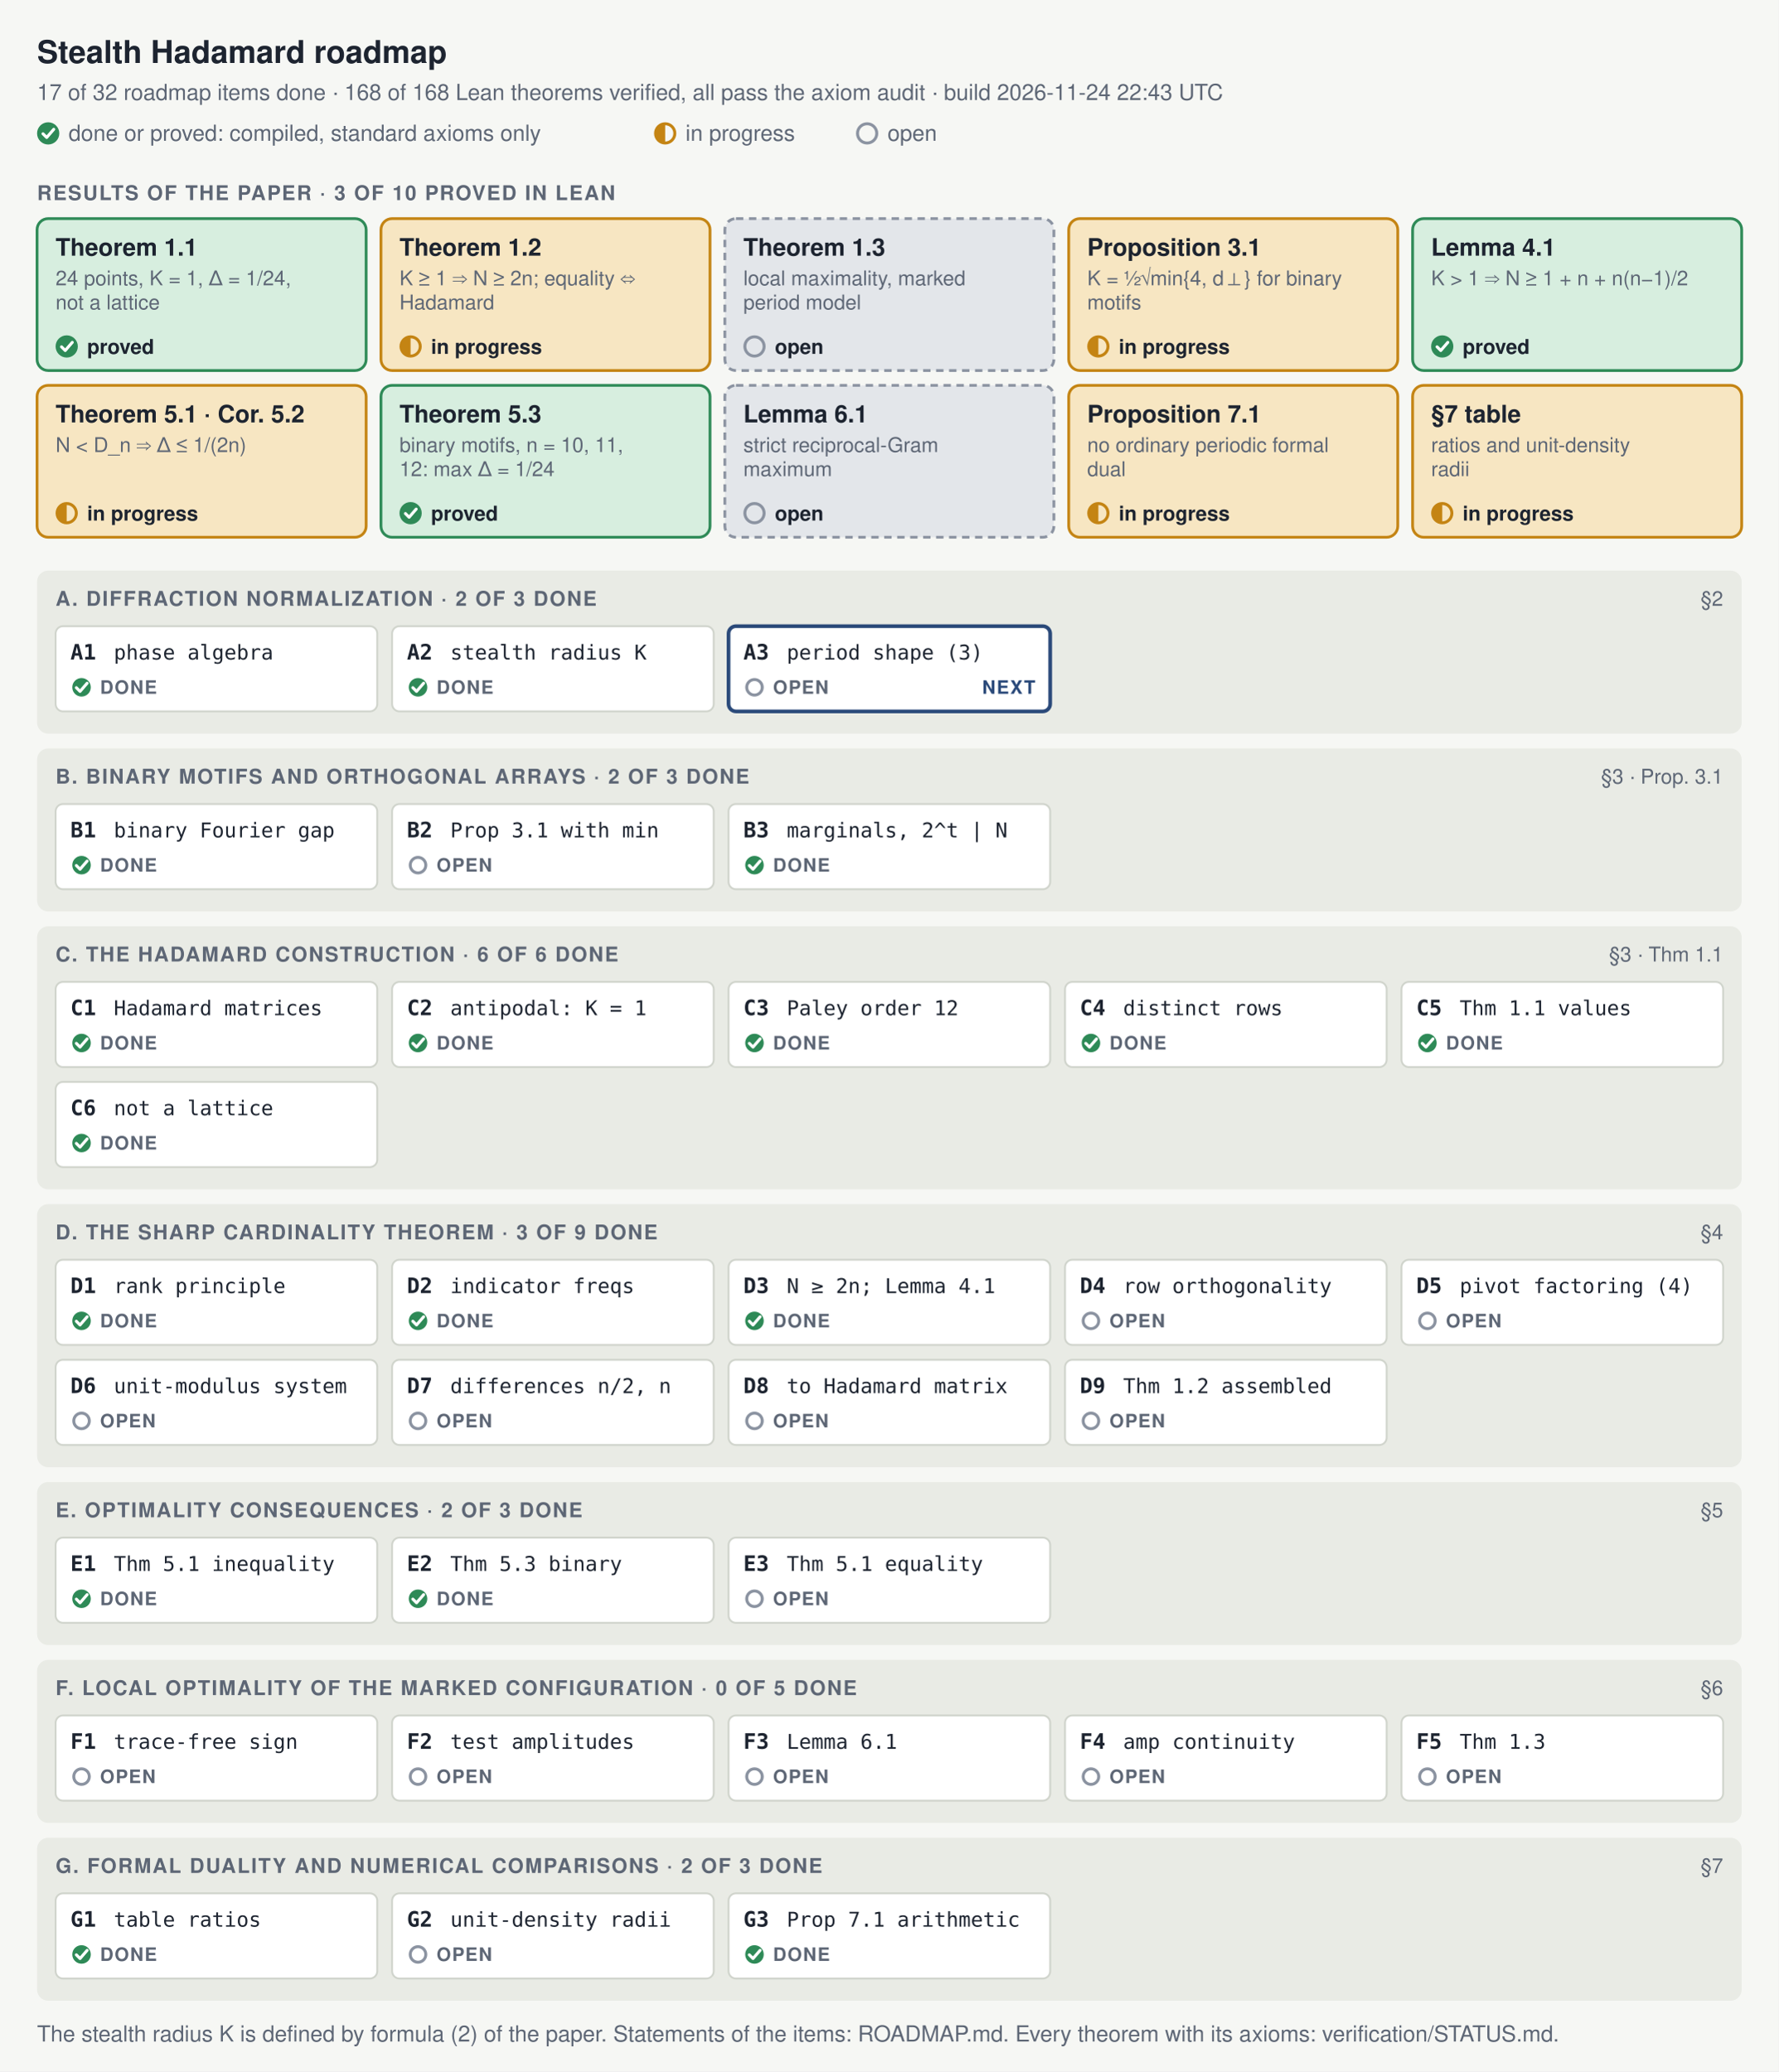
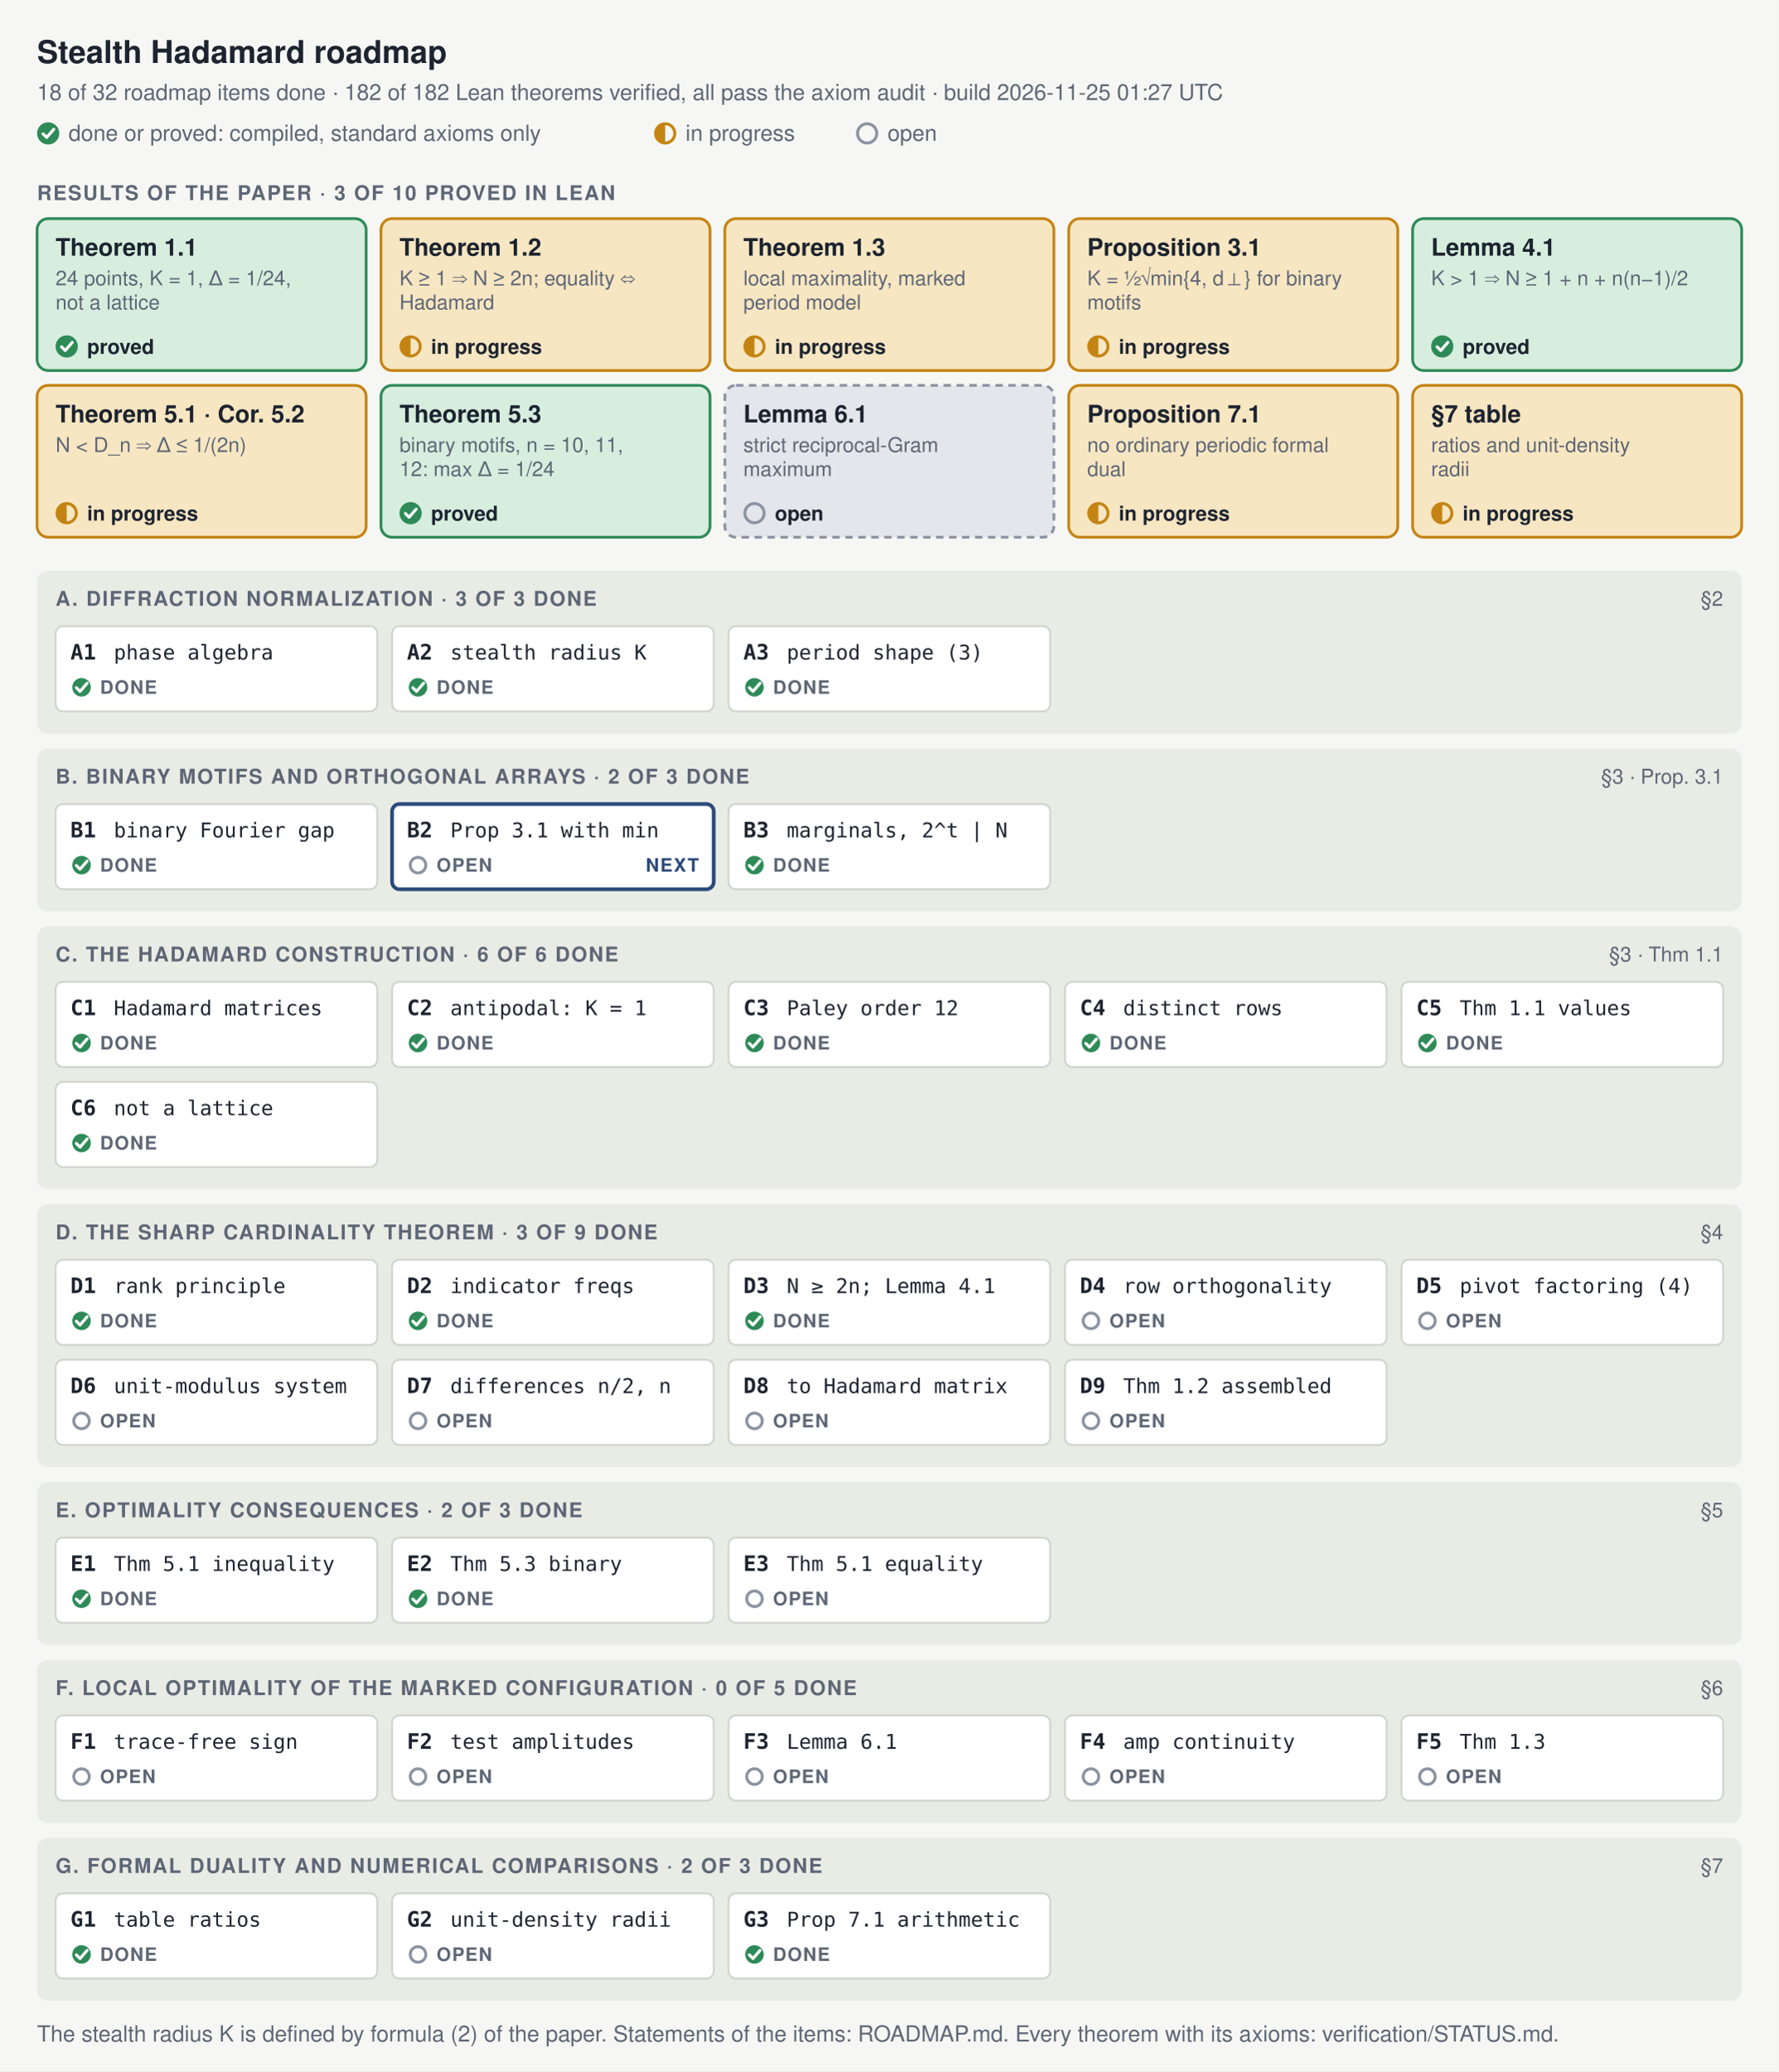
<svg xmlns="http://www.w3.org/2000/svg" viewBox="0 0 960 1118" width="960" height="1118" role="img" aria-labelledby="rm-t rm-d" font-family="-apple-system, Segoe UI, Helvetica, Arial, sans-serif">
  <style>.bg{fill:#f6f7f4}.band{fill:#e9ebe5}.box{fill:#fff;stroke:#d0d4cc}.tt{font-size:17px;font-weight:600;fill:#1d2430}.sm{font-size:12px;fill:#5d6675}.lbl{font-size:11px;font-weight:600;letter-spacing:.07em;fill:#5d6675}.ref{font-size:11px;fill:#5d6675}.rn{font-size:13px;font-weight:600;fill:#1d2430}.rs{font-size:11px;fill:#5d6675}.st{font-size:11px;font-weight:600;fill:#1d2430}.id{font-family:ui-monospace, Menlo, Consolas, monospace;font-size:11.5px;font-weight:600;fill:#1d2430}.nm{font-family:ui-monospace, Menlo, Consolas, monospace;font-size:11px;fill:#1d2430}.ct{font-size:10px;font-weight:600;letter-spacing:.06em;fill:#5d6675}.ct.nx{fill:#2b4a7a}.next{stroke:#2b4a7a;stroke-width:2}.dash{stroke-dasharray:4 3}.g{fill:#2e8a57}.a{fill:#c48413}.s{fill:#8b93a1}.gs{stroke:#2e8a57}.as{stroke:#c48413}.ss{stroke:#8b93a1}.rg{fill:#d7eedf;stroke:#2e8a57;stroke-width:1.5}.ra{fill:#f7e6c2;stroke:#c48413;stroke-width:1.5}.ro{fill:#e3e6ea;stroke:#8b93a1;stroke-width:1.5;stroke-dasharray:4 3}.ic{fill:none;stroke-width:1.6}.ck{fill:none;stroke:#fff;stroke-width:1.6;stroke-linecap:round;stroke-linejoin:round}@media (prefers-color-scheme: dark){.bg{fill:#14181f}.band{fill:#1a1f27}.box{fill:#1b2029;stroke:#2e3542}.tt,.rn,.st,.id,.nm{fill:#e4e7ec}.sm,.lbl,.ref,.rs,.ct{fill:#9aa3b2}.ct.nx{fill:#8fb0e6}.next{stroke:#8fb0e6}.g{fill:#5cc08a}.a{fill:#e6a93c}.s{fill:#8e97a6}.gs{stroke:#5cc08a}.as{stroke:#e6a93c}.ss{stroke:#8e97a6}.rg{fill:#1e3a2b;stroke:#5cc08a}.ra{fill:#3d3018;stroke:#e6a93c}.ro{fill:#262c36;stroke:#8e97a6}.ck{stroke:#14181f}}</style>
  <rect class="bg" x="0" y="0" width="960" height="1118" />
  <text x="20" y="34" class="tt">Stealth Hadamard roadmap</text>
-   <text x="20" y="54" class="sm">17 of 32 roadmap items done · 168 of 168 Lean theorems verified, all pass the axiom audit · build 2026-11-24 22:43 UTC</text>
+   <text x="20" y="54" class="sm">18 of 32 roadmap items done · 182 of 182 Lean theorems verified, all pass the axiom audit · build 2026-11-25 01:27 UTC</text>
  <circle class="g" cx="26" cy="72" r="6" />
  <path class="ck" d="M23.2 72.2 l2 2 l3.8 -4.4" />
  <text x="37" y="76" class="sm">done or proved: compiled, standard axioms only</text>
  <circle class="ic as" cx="359" cy="72" r="5.2" />
  <path class="a" d="M359 66.8 a5.2 5.2 0 0 0 0 10.4 z" />
  <text x="370" y="76" class="sm">in progress</text>
  <circle class="ic ss" cx="468" cy="72" r="5.2" />
  <text x="479" y="76" class="sm">open</text>
  <text x="20" y="108" class="lbl">RESULTS OF THE PAPER · 3 OF 10 PROVED IN LEAN</text>
  <rect class="rg" x="20.0" y="118" width="177.6" height="82" rx="6" />
  <text x="30.0" y="138" class="rn">Theorem 1.1</text>
  <text x="30.0" y="154" class="rs">24 points, K = 1, Δ = 1/24,</text>
  <text x="30.0" y="167" class="rs">not a lattice</text>
  <circle class="g" cx="36.0" cy="187" r="6" />
  <path class="ck" d="M33.2 187.2 l2 2 l3.8 -4.4" />
  <text x="47.0" y="191" class="st">proved</text>
  <rect class="ra" x="205.6" y="118" width="177.6" height="82" rx="6" />
  <text x="215.6" y="138" class="rn">Theorem 1.2</text>
  <text x="215.6" y="154" class="rs">K ≥ 1 ⇒ N ≥ 2n; equality ⇔</text>
  <text x="215.6" y="167" class="rs">Hadamard</text>
  <circle class="ic as" cx="221.6" cy="187" r="5.2" />
  <path class="a" d="M221.6 181.8 a5.2 5.2 0 0 0 0 10.4 z" />
  <text x="232.6" y="191" class="st">in progress</text>
-   <rect class="ro" x="391.2" y="118" width="177.6" height="82" rx="6" />
+   <rect class="ra" x="391.2" y="118" width="177.6" height="82" rx="6" />
  <text x="401.2" y="138" class="rn">Theorem 1.3</text>
  <text x="401.2" y="154" class="rs">local maximality, marked</text>
  <text x="401.2" y="167" class="rs">period model</text>
-   <circle class="ic ss" cx="407.2" cy="187" r="5.2" />
-   <text x="418.2" y="191" class="st">open</text>
+   <circle class="ic as" cx="407.2" cy="187" r="5.2" />
+   <path class="a" d="M407.2 181.8 a5.2 5.2 0 0 0 0 10.4 z" />
+   <text x="418.2" y="191" class="st">in progress</text>
  <rect class="ra" x="576.8" y="118" width="177.6" height="82" rx="6" />
  <text x="586.8" y="138" class="rn">Proposition 3.1</text>
  <text x="586.8" y="154" class="rs">K = ½√min{4, d⊥} for binary</text>
  <text x="586.8" y="167" class="rs">motifs</text>
  <circle class="ic as" cx="592.8" cy="187" r="5.2" />
  <path class="a" d="M592.8 181.8 a5.2 5.2 0 0 0 0 10.4 z" />
  <text x="603.8" y="191" class="st">in progress</text>
  <rect class="rg" x="762.4" y="118" width="177.6" height="82" rx="6" />
  <text x="772.4" y="138" class="rn">Lemma 4.1</text>
  <text x="772.4" y="154" class="rs">K &gt; 1 ⇒ N ≥ 1 + n + n(n−1)/2</text>
  <circle class="g" cx="778.4" cy="187" r="6" />
  <path class="ck" d="M775.6 187.2 l2 2 l3.8 -4.4" />
  <text x="789.4" y="191" class="st">proved</text>
  <rect class="ra" x="20.0" y="208" width="177.6" height="82" rx="6" />
  <text x="30.0" y="228" class="rn">Theorem 5.1 · Cor. 5.2</text>
  <text x="30.0" y="244" class="rs">N &lt; D_n ⇒ Δ ≤ 1/(2n)</text>
  <circle class="ic as" cx="36.0" cy="277" r="5.2" />
  <path class="a" d="M36.0 271.8 a5.2 5.2 0 0 0 0 10.4 z" />
  <text x="47.0" y="281" class="st">in progress</text>
  <rect class="rg" x="205.6" y="208" width="177.6" height="82" rx="6" />
  <text x="215.6" y="228" class="rn">Theorem 5.3</text>
  <text x="215.6" y="244" class="rs">binary motifs, n = 10, 11,</text>
  <text x="215.6" y="257" class="rs">12: max Δ = 1/24</text>
  <circle class="g" cx="221.6" cy="277" r="6" />
  <path class="ck" d="M218.8 277.2 l2 2 l3.8 -4.4" />
  <text x="232.6" y="281" class="st">proved</text>
  <rect class="ro" x="391.2" y="208" width="177.6" height="82" rx="6" />
  <text x="401.2" y="228" class="rn">Lemma 6.1</text>
  <text x="401.2" y="244" class="rs">strict reciprocal-Gram</text>
  <text x="401.2" y="257" class="rs">maximum</text>
  <circle class="ic ss" cx="407.2" cy="277" r="5.2" />
  <text x="418.2" y="281" class="st">open</text>
  <rect class="ra" x="576.8" y="208" width="177.6" height="82" rx="6" />
  <text x="586.8" y="228" class="rn">Proposition 7.1</text>
  <text x="586.8" y="244" class="rs">no ordinary periodic formal</text>
  <text x="586.8" y="257" class="rs">dual</text>
  <circle class="ic as" cx="592.8" cy="277" r="5.2" />
  <path class="a" d="M592.8 271.8 a5.2 5.2 0 0 0 0 10.4 z" />
  <text x="603.8" y="281" class="st">in progress</text>
  <rect class="ra" x="762.4" y="208" width="177.6" height="82" rx="6" />
  <text x="772.4" y="228" class="rn">§7 table</text>
  <text x="772.4" y="244" class="rs">ratios and unit-density</text>
  <text x="772.4" y="257" class="rs">radii</text>
  <circle class="ic as" cx="778.4" cy="277" r="5.2" />
  <path class="a" d="M778.4 271.8 a5.2 5.2 0 0 0 0 10.4 z" />
  <text x="789.4" y="281" class="st">in progress</text>
  <rect class="band" x="20" y="308" width="920" height="88" rx="6" />
-   <text x="30" y="327" class="lbl">A. DIFFRACTION NORMALIZATION · 2 OF 3 DONE</text>
+   <text x="30" y="327" class="lbl">A. DIFFRACTION NORMALIZATION · 3 OF 3 DONE</text>
  <text x="930" y="327" class="ref" text-anchor="end">§2</text>
  <rect class="box" x="30.0" y="338" width="173.6" height="46" rx="4" />
  <text x="38.0" y="356" class="id">A1</text>
  <text x="61.4" y="356" class="nm">phase algebra</text>
  <circle class="g" cx="44.0" cy="371" r="5" />
  <path class="ck" d="M41.2 371.2 l2 2 l3.8 -4.4" />
  <text x="54.0" y="374.5" class="ct">DONE</text>
  <rect class="box" x="211.6" y="338" width="173.6" height="46" rx="4" />
  <text x="219.6" y="356" class="id">A2</text>
  <text x="243.0" y="356" class="nm">stealth radius K</text>
  <circle class="g" cx="225.6" cy="371" r="5" />
  <path class="ck" d="M222.8 371.2 l2 2 l3.8 -4.4" />
  <text x="235.6" y="374.5" class="ct">DONE</text>
-   <rect class="box next" x="393.2" y="338" width="173.6" height="46" rx="4" />
+   <rect class="box" x="393.2" y="338" width="173.6" height="46" rx="4" />
  <text x="401.2" y="356" class="id">A3</text>
  <text x="424.6" y="356" class="nm">period shape (3)</text>
-   <circle class="ic ss" cx="407.2" cy="371" r="4.2" />
-   <text x="417.2" y="374.5" class="ct">OPEN</text>
-   <text x="558.8" y="374.5" class="ct nx" text-anchor="end">NEXT</text>
+   <circle class="g" cx="407.2" cy="371" r="5" />
+   <path class="ck" d="M404.4 371.2 l2 2 l3.8 -4.4" />
+   <text x="417.2" y="374.5" class="ct">DONE</text>
  <rect class="band" x="20" y="404" width="920" height="88" rx="6" />
  <text x="30" y="423" class="lbl">B. BINARY MOTIFS AND ORTHOGONAL ARRAYS · 2 OF 3 DONE</text>
  <text x="930" y="423" class="ref" text-anchor="end">§3 · Prop. 3.1</text>
  <rect class="box" x="30.0" y="434" width="173.6" height="46" rx="4" />
  <text x="38.0" y="452" class="id">B1</text>
  <text x="61.4" y="452" class="nm">binary Fourier gap</text>
  <circle class="g" cx="44.0" cy="467" r="5" />
  <path class="ck" d="M41.2 467.2 l2 2 l3.8 -4.4" />
  <text x="54.0" y="470.5" class="ct">DONE</text>
-   <rect class="box" x="211.6" y="434" width="173.6" height="46" rx="4" />
+   <rect class="box next" x="211.6" y="434" width="173.6" height="46" rx="4" />
  <text x="219.6" y="452" class="id">B2</text>
  <text x="243.0" y="452" class="nm">Prop 3.1 with min</text>
  <circle class="ic ss" cx="225.6" cy="467" r="4.2" />
  <text x="235.6" y="470.5" class="ct">OPEN</text>
+   <text x="377.2" y="470.5" class="ct nx" text-anchor="end">NEXT</text>
  <rect class="box" x="393.2" y="434" width="173.6" height="46" rx="4" />
  <text x="401.2" y="452" class="id">B3</text>
  <text x="424.6" y="452" class="nm">marginals, 2^t | N</text>
  <circle class="g" cx="407.2" cy="467" r="5" />
  <path class="ck" d="M404.4 467.2 l2 2 l3.8 -4.4" />
  <text x="417.2" y="470.5" class="ct">DONE</text>
  <rect class="band" x="20" y="500" width="920" height="142" rx="6" />
  <text x="30" y="519" class="lbl">C. THE HADAMARD CONSTRUCTION · 6 OF 6 DONE</text>
  <text x="930" y="519" class="ref" text-anchor="end">§3 · Thm 1.1</text>
  <rect class="box" x="30.0" y="530" width="173.6" height="46" rx="4" />
  <text x="38.0" y="548" class="id">C1</text>
  <text x="61.4" y="548" class="nm">Hadamard matrices</text>
  <circle class="g" cx="44.0" cy="563" r="5" />
  <path class="ck" d="M41.2 563.2 l2 2 l3.8 -4.4" />
  <text x="54.0" y="566.5" class="ct">DONE</text>
  <rect class="box" x="211.6" y="530" width="173.6" height="46" rx="4" />
  <text x="219.6" y="548" class="id">C2</text>
  <text x="243.0" y="548" class="nm">antipodal: K = 1</text>
  <circle class="g" cx="225.6" cy="563" r="5" />
  <path class="ck" d="M222.8 563.2 l2 2 l3.8 -4.4" />
  <text x="235.6" y="566.5" class="ct">DONE</text>
  <rect class="box" x="393.2" y="530" width="173.6" height="46" rx="4" />
  <text x="401.2" y="548" class="id">C3</text>
  <text x="424.6" y="548" class="nm">Paley order 12</text>
  <circle class="g" cx="407.2" cy="563" r="5" />
  <path class="ck" d="M404.4 563.2 l2 2 l3.8 -4.4" />
  <text x="417.2" y="566.5" class="ct">DONE</text>
  <rect class="box" x="574.8" y="530" width="173.6" height="46" rx="4" />
  <text x="582.8" y="548" class="id">C4</text>
  <text x="606.2" y="548" class="nm">distinct rows</text>
  <circle class="g" cx="588.8" cy="563" r="5" />
  <path class="ck" d="M586.0 563.2 l2 2 l3.8 -4.4" />
  <text x="598.8" y="566.5" class="ct">DONE</text>
  <rect class="box" x="756.4" y="530" width="173.6" height="46" rx="4" />
  <text x="764.4" y="548" class="id">C5</text>
  <text x="787.8" y="548" class="nm">Thm 1.1 values</text>
  <circle class="g" cx="770.4" cy="563" r="5" />
  <path class="ck" d="M767.6 563.2 l2 2 l3.8 -4.4" />
  <text x="780.4" y="566.5" class="ct">DONE</text>
  <rect class="box" x="30.0" y="584" width="173.6" height="46" rx="4" />
  <text x="38.0" y="602" class="id">C6</text>
  <text x="61.4" y="602" class="nm">not a lattice</text>
  <circle class="g" cx="44.0" cy="617" r="5" />
  <path class="ck" d="M41.2 617.2 l2 2 l3.8 -4.4" />
  <text x="54.0" y="620.5" class="ct">DONE</text>
  <rect class="band" x="20" y="650" width="920" height="142" rx="6" />
  <text x="30" y="669" class="lbl">D. THE SHARP CARDINALITY THEOREM · 3 OF 9 DONE</text>
  <text x="930" y="669" class="ref" text-anchor="end">§4</text>
  <rect class="box" x="30.0" y="680" width="173.6" height="46" rx="4" />
  <text x="38.0" y="698" class="id">D1</text>
  <text x="61.4" y="698" class="nm">rank principle</text>
  <circle class="g" cx="44.0" cy="713" r="5" />
  <path class="ck" d="M41.2 713.2 l2 2 l3.8 -4.4" />
  <text x="54.0" y="716.5" class="ct">DONE</text>
  <rect class="box" x="211.6" y="680" width="173.6" height="46" rx="4" />
  <text x="219.6" y="698" class="id">D2</text>
  <text x="243.0" y="698" class="nm">indicator freqs</text>
  <circle class="g" cx="225.6" cy="713" r="5" />
  <path class="ck" d="M222.8 713.2 l2 2 l3.8 -4.4" />
  <text x="235.6" y="716.5" class="ct">DONE</text>
  <rect class="box" x="393.2" y="680" width="173.6" height="46" rx="4" />
  <text x="401.2" y="698" class="id">D3</text>
  <text x="424.6" y="698" class="nm">N ≥ 2n; Lemma 4.1</text>
  <circle class="g" cx="407.2" cy="713" r="5" />
  <path class="ck" d="M404.4 713.2 l2 2 l3.8 -4.4" />
  <text x="417.2" y="716.5" class="ct">DONE</text>
  <rect class="box" x="574.8" y="680" width="173.6" height="46" rx="4" />
  <text x="582.8" y="698" class="id">D4</text>
  <text x="606.2" y="698" class="nm">row orthogonality</text>
  <circle class="ic ss" cx="588.8" cy="713" r="4.2" />
  <text x="598.8" y="716.5" class="ct">OPEN</text>
  <rect class="box" x="756.4" y="680" width="173.6" height="46" rx="4" />
  <text x="764.4" y="698" class="id">D5</text>
  <text x="787.8" y="698" class="nm">pivot factoring (4)</text>
  <circle class="ic ss" cx="770.4" cy="713" r="4.2" />
  <text x="780.4" y="716.5" class="ct">OPEN</text>
  <rect class="box" x="30.0" y="734" width="173.6" height="46" rx="4" />
  <text x="38.0" y="752" class="id">D6</text>
  <text x="61.4" y="752" class="nm">unit-modulus system</text>
  <circle class="ic ss" cx="44.0" cy="767" r="4.2" />
  <text x="54.0" y="770.5" class="ct">OPEN</text>
  <rect class="box" x="211.6" y="734" width="173.6" height="46" rx="4" />
  <text x="219.6" y="752" class="id">D7</text>
  <text x="243.0" y="752" class="nm">differences n/2, n</text>
  <circle class="ic ss" cx="225.6" cy="767" r="4.2" />
  <text x="235.6" y="770.5" class="ct">OPEN</text>
  <rect class="box" x="393.2" y="734" width="173.6" height="46" rx="4" />
  <text x="401.2" y="752" class="id">D8</text>
  <text x="424.6" y="752" class="nm">to Hadamard matrix</text>
  <circle class="ic ss" cx="407.2" cy="767" r="4.2" />
  <text x="417.2" y="770.5" class="ct">OPEN</text>
  <rect class="box" x="574.8" y="734" width="173.6" height="46" rx="4" />
  <text x="582.8" y="752" class="id">D9</text>
  <text x="606.2" y="752" class="nm">Thm 1.2 assembled</text>
  <circle class="ic ss" cx="588.8" cy="767" r="4.2" />
  <text x="598.8" y="770.5" class="ct">OPEN</text>
  <rect class="band" x="20" y="800" width="920" height="88" rx="6" />
  <text x="30" y="819" class="lbl">E. OPTIMALITY CONSEQUENCES · 2 OF 3 DONE</text>
  <text x="930" y="819" class="ref" text-anchor="end">§5</text>
  <rect class="box" x="30.0" y="830" width="173.6" height="46" rx="4" />
  <text x="38.0" y="848" class="id">E1</text>
  <text x="61.4" y="848" class="nm">Thm 5.1 inequality</text>
  <circle class="g" cx="44.0" cy="863" r="5" />
  <path class="ck" d="M41.2 863.2 l2 2 l3.8 -4.4" />
  <text x="54.0" y="866.5" class="ct">DONE</text>
  <rect class="box" x="211.6" y="830" width="173.6" height="46" rx="4" />
  <text x="219.6" y="848" class="id">E2</text>
  <text x="243.0" y="848" class="nm">Thm 5.3 binary</text>
  <circle class="g" cx="225.6" cy="863" r="5" />
  <path class="ck" d="M222.8 863.2 l2 2 l3.8 -4.4" />
  <text x="235.6" y="866.5" class="ct">DONE</text>
  <rect class="box" x="393.2" y="830" width="173.6" height="46" rx="4" />
  <text x="401.2" y="848" class="id">E3</text>
  <text x="424.6" y="848" class="nm">Thm 5.1 equality</text>
  <circle class="ic ss" cx="407.2" cy="863" r="4.2" />
  <text x="417.2" y="866.5" class="ct">OPEN</text>
  <rect class="band" x="20" y="896" width="920" height="88" rx="6" />
  <text x="30" y="915" class="lbl">F. LOCAL OPTIMALITY OF THE MARKED CONFIGURATION · 0 OF 5 DONE</text>
  <text x="930" y="915" class="ref" text-anchor="end">§6</text>
  <rect class="box" x="30.0" y="926" width="173.6" height="46" rx="4" />
  <text x="38.0" y="944" class="id">F1</text>
  <text x="61.4" y="944" class="nm">trace-free sign</text>
  <circle class="ic ss" cx="44.0" cy="959" r="4.2" />
  <text x="54.0" y="962.5" class="ct">OPEN</text>
  <rect class="box" x="211.6" y="926" width="173.6" height="46" rx="4" />
  <text x="219.6" y="944" class="id">F2</text>
  <text x="243.0" y="944" class="nm">test amplitudes</text>
  <circle class="ic ss" cx="225.6" cy="959" r="4.2" />
  <text x="235.6" y="962.5" class="ct">OPEN</text>
  <rect class="box" x="393.2" y="926" width="173.6" height="46" rx="4" />
  <text x="401.2" y="944" class="id">F3</text>
  <text x="424.6" y="944" class="nm">Lemma 6.1</text>
  <circle class="ic ss" cx="407.2" cy="959" r="4.2" />
  <text x="417.2" y="962.5" class="ct">OPEN</text>
  <rect class="box" x="574.8" y="926" width="173.6" height="46" rx="4" />
  <text x="582.8" y="944" class="id">F4</text>
  <text x="606.2" y="944" class="nm">amp continuity</text>
  <circle class="ic ss" cx="588.8" cy="959" r="4.2" />
  <text x="598.8" y="962.5" class="ct">OPEN</text>
  <rect class="box" x="756.4" y="926" width="173.6" height="46" rx="4" />
  <text x="764.4" y="944" class="id">F5</text>
  <text x="787.8" y="944" class="nm">Thm 1.3</text>
  <circle class="ic ss" cx="770.4" cy="959" r="4.2" />
  <text x="780.4" y="962.5" class="ct">OPEN</text>
  <rect class="band" x="20" y="992" width="920" height="88" rx="6" />
  <text x="30" y="1011" class="lbl">G. FORMAL DUALITY AND NUMERICAL COMPARISONS · 2 OF 3 DONE</text>
  <text x="930" y="1011" class="ref" text-anchor="end">§7</text>
  <rect class="box" x="30.0" y="1022" width="173.6" height="46" rx="4" />
  <text x="38.0" y="1040" class="id">G1</text>
  <text x="61.4" y="1040" class="nm">table ratios</text>
  <circle class="g" cx="44.0" cy="1055" r="5" />
  <path class="ck" d="M41.2 1055.2 l2 2 l3.8 -4.4" />
  <text x="54.0" y="1058.5" class="ct">DONE</text>
  <rect class="box" x="211.6" y="1022" width="173.6" height="46" rx="4" />
  <text x="219.6" y="1040" class="id">G2</text>
  <text x="243.0" y="1040" class="nm">unit-density radii</text>
  <circle class="ic ss" cx="225.6" cy="1055" r="4.2" />
  <text x="235.6" y="1058.5" class="ct">OPEN</text>
  <rect class="box" x="393.2" y="1022" width="173.6" height="46" rx="4" />
  <text x="401.2" y="1040" class="id">G3</text>
  <text x="424.6" y="1040" class="nm">Prop 7.1 arithmetic</text>
  <circle class="g" cx="407.2" cy="1055" r="5" />
  <path class="ck" d="M404.4 1055.2 l2 2 l3.8 -4.4" />
  <text x="417.2" y="1058.5" class="ct">DONE</text>
  <text x="20" y="1102" class="sm">The stealth radius K is defined by formula (2) of the paper. Statements of the items: ROADMAP.md. Every theorem with its axioms: verification/STATUS.md.</text>
</svg>
